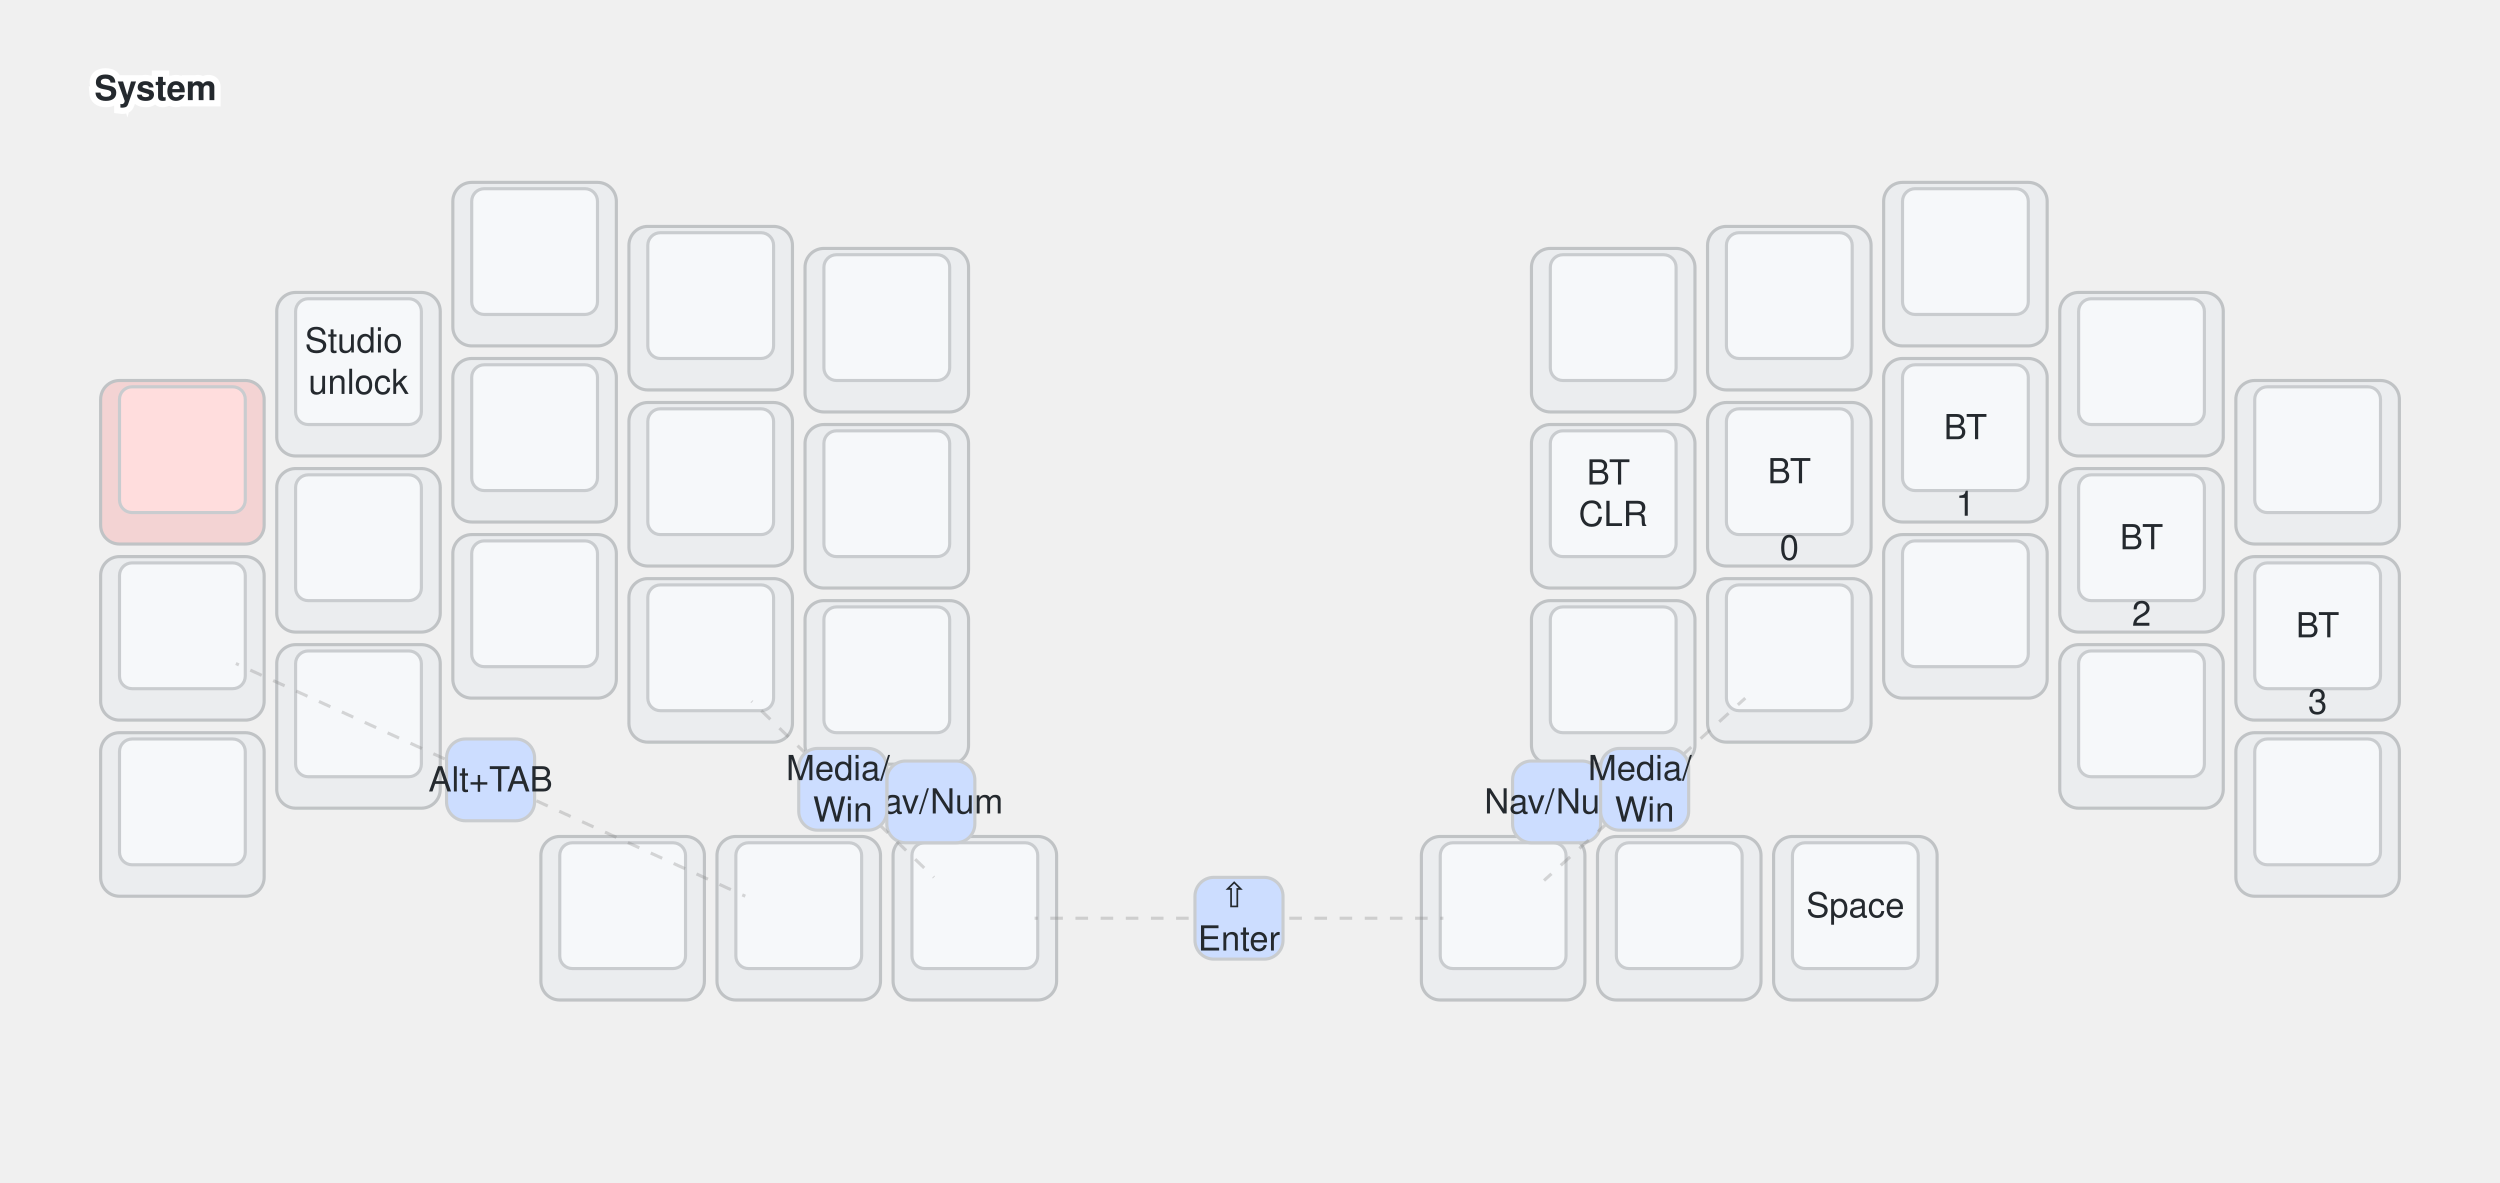
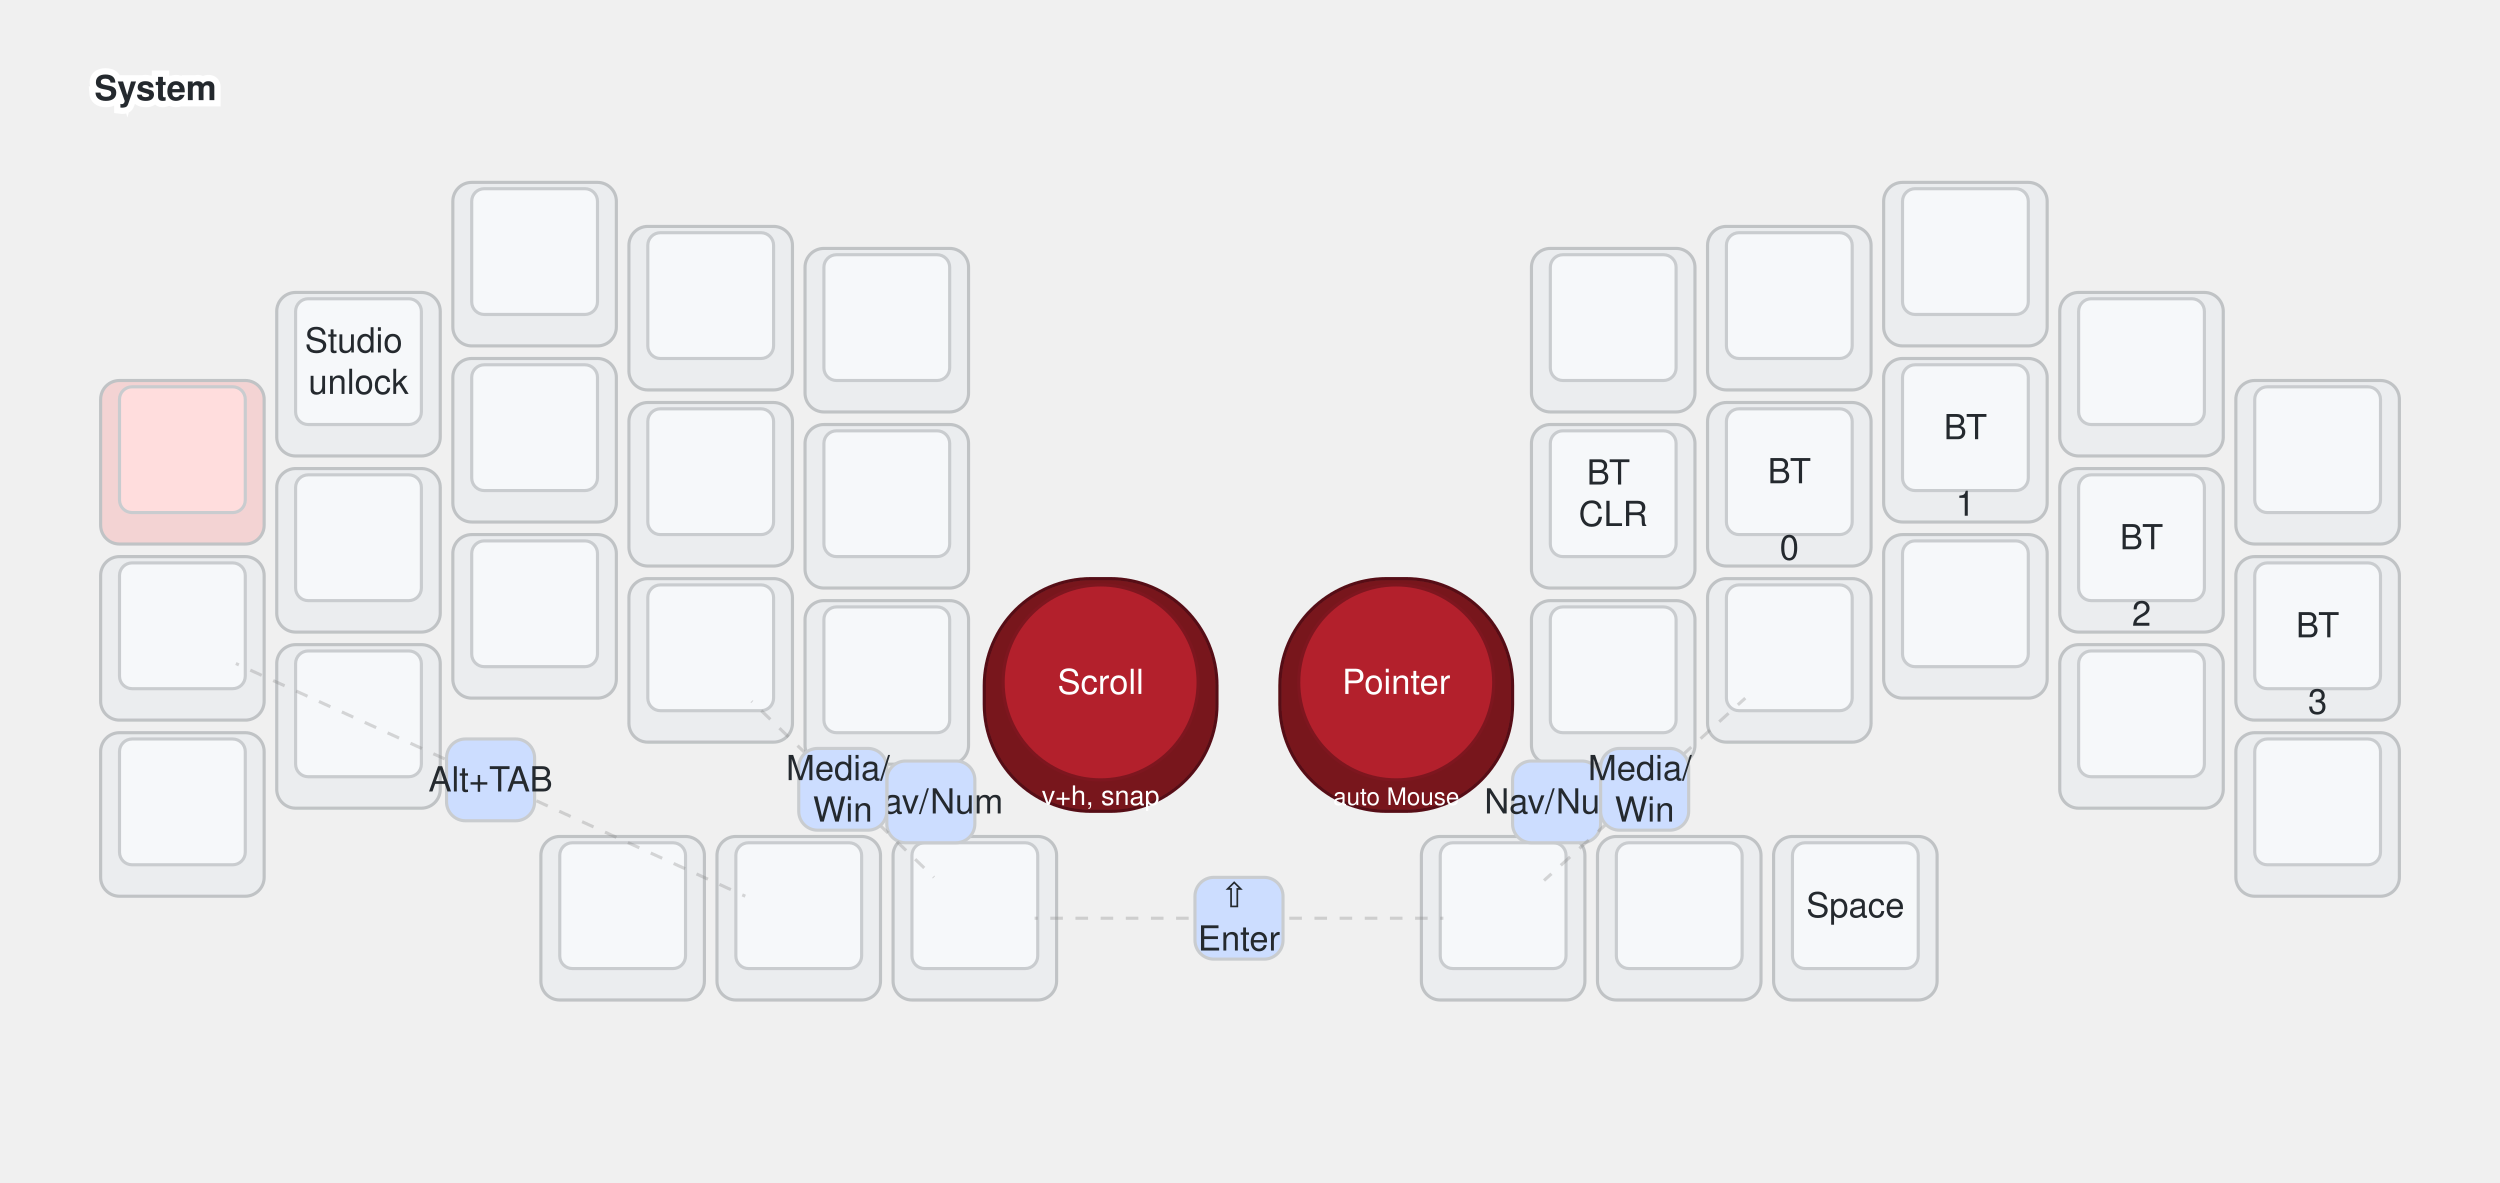
<svg xmlns="http://www.w3.org/2000/svg" width="1590" height="752" viewBox="0 0 795 376" class="keymap">
  <style>/* inherit to force styles through use tags */
svg path {
    fill: inherit;
}

/* font and background color specifications */
svg.keymap {
    font-family: SFMono-Regular,Consolas,Liberation Mono,Menlo,monospace;
    font-size: 14px;
    font-kerning: normal;
    text-rendering: optimizeLegibility;
    fill: #24292e;
}

/* default key styling */
rect.key {
    fill: #f6f8fa;
}

rect.key, rect.combo {
    stroke: #c9cccf;
    stroke-width: 1;
}

/* default key side styling, only used is draw_key_sides is set */
rect.side {
    filter: brightness(90%);
}

/* color accent for combo boxes */
rect.combo, rect.combo-separate {
    fill: #cdf;
}

/* color accent for held keys */
rect.held, rect.combo.held {
    fill: #fdd;
}

/* color accent for ghost (optional) keys */
rect.ghost, rect.combo.ghost {
    stroke-dasharray: 4, 4;
    stroke-width: 2;
}

text {
    text-anchor: middle;
    dominant-baseline: middle;
}

/* styling for layer labels */
text.label {
    font-weight: bold;
    text-anchor: start;
    stroke: white;
    stroke-width: 4;
    paint-order: stroke;
}

/* styling for optional footer */
text.footer {
    text-anchor: end;
    dominant-baseline: auto;
    stroke: white;
    stroke-width: 4;
    paint-order: stroke;
}

/* styling for combo tap, and key non-tap label text */
text.combo, text.hold, text.shifted, text.left, text.right, text.tl, text.tr, text.bl, text.br {
    font-size: 11px;
}

text.hold, text.bl, text.br {
    text-anchor: middle;
    dominant-baseline: auto;
}

text.shifted, text.tl, text.tr {
    text-anchor: middle;
    dominant-baseline: hanging;
}

text.left, text.tl, text.bl {
    text-anchor: start;
}

text.right, text.tr, text.br {
    text-anchor: end;
}

text.layer-activator {
    text-decoration: underline;
}

/* styling for hold/shifted label text in combo box */
text.combo.hold, text.combo.shifted, text.combo.left, text.combo.right {
    font-size: 8px;
}

/* lighter symbol for transparent keys */
text.trans {
    fill: #7b7e81;
}

/* styling for combo dendrons */
path.combo {
    stroke-width: 1;
    stroke: gray;
    fill: none;
}

/* Start Tabler Icons Cleanup */
/* cannot use height/width with glyphs */
.icon-tabler &gt; path {
    fill: inherit;
    stroke: inherit;
    stroke-width: 2;
}
/* hide tabler's default box */
.icon-tabler &gt; path[stroke="none"][fill="none"] {
    visibility: hidden;
}
/* End Tabler Icons Cleanup */

@media (prefers-color-scheme: dark) {
svg.keymap { fill: #d1d6db; }
rect.key { fill: #3f4750; }
rect.key, rect.combo { stroke: #60666c; }
rect.combo, rect.combo-separate { fill: #1f3d7a; }
rect.held, rect.combo.held { fill: #854747; }
text.label, text.footer { stroke: black; }
text.trans { fill: #7e8184; }
path.combo { stroke: #7f7f7f; }

}
svg.keymap {
  font-family: Helvetica Neue, Helvetica, Arial, sans-serif;
  font-size: 11px;
}
path.combo {
  stroke-dasharray: 4, 4;
  stroke-opacity: 0.3;
}
.trans.tap, .ghost.tap {
  opacity: 0.4;
}
+ rect.trackball {
+   rx: 34px;
+   ry: 34px;
+   fill: #b3202c;
+   stroke: #7e161f;
+ }
+ rect.trackball.side {
+   fill: #7e161f;
+   stroke: #5c1017;
+ }
+ text.trackball {
+   fill: #ffffff;
+ }
</style>
  <g transform="translate(30, 0)" class="layer-System">
    <text x="0" y="28" class="label" id="System">System</text>
    <g transform="translate(0, 56)">
      <g transform="translate(28, 91)" class="key held keypos-0">
        <rect rx="6" ry="6" x="-26" y="-26" width="52" height="52" class="key held side" />
        <rect rx="4" ry="4" x="-20" y="-24" width="40" height="40" class="key held" />
      </g>
      <g transform="translate(84, 63)" class="key keypos-1">
        <rect rx="6" ry="6" x="-26" y="-26" width="52" height="52" class="key side" />
        <rect rx="4" ry="4" x="-20" y="-24" width="40" height="40" class="key" />
        <text x="0" y="-4" class="key tap">
          <tspan x="0" dy="-0.6em">Studio</tspan>
          <tspan x="0" dy="1.2em">unlock</tspan>
        </text>
      </g>
      <g transform="translate(140, 28)" class="key keypos-2">
        <rect rx="6" ry="6" x="-26" y="-26" width="52" height="52" class="key side" />
        <rect rx="4" ry="4" x="-20" y="-24" width="40" height="40" class="key" />
      </g>
      <g transform="translate(196, 42)" class="key keypos-3">
        <rect rx="6" ry="6" x="-26" y="-26" width="52" height="52" class="key side" />
        <rect rx="4" ry="4" x="-20" y="-24" width="40" height="40" class="key" />
      </g>
      <g transform="translate(252, 49)" class="key keypos-4">
        <rect rx="6" ry="6" x="-26" y="-26" width="52" height="52" class="key side" />
        <rect rx="4" ry="4" x="-20" y="-24" width="40" height="40" class="key" />
      </g>
      <g transform="translate(483, 49)" class="key keypos-5">
        <rect rx="6" ry="6" x="-26" y="-26" width="52" height="52" class="key side" />
        <rect rx="4" ry="4" x="-20" y="-24" width="40" height="40" class="key" />
      </g>
      <g transform="translate(539, 42)" class="key keypos-6">
        <rect rx="6" ry="6" x="-26" y="-26" width="52" height="52" class="key side" />
        <rect rx="4" ry="4" x="-20" y="-24" width="40" height="40" class="key" />
      </g>
      <g transform="translate(595, 28)" class="key keypos-7">
        <rect rx="6" ry="6" x="-26" y="-26" width="52" height="52" class="key side" />
        <rect rx="4" ry="4" x="-20" y="-24" width="40" height="40" class="key" />
      </g>
      <g transform="translate(651, 63)" class="key keypos-8">
        <rect rx="6" ry="6" x="-26" y="-26" width="52" height="52" class="key side" />
        <rect rx="4" ry="4" x="-20" y="-24" width="40" height="40" class="key" />
      </g>
      <g transform="translate(707, 91)" class="key keypos-9">
        <rect rx="6" ry="6" x="-26" y="-26" width="52" height="52" class="key side" />
        <rect rx="4" ry="4" x="-20" y="-24" width="40" height="40" class="key" />
      </g>
      <g transform="translate(28, 147)" class="key keypos-10">
        <rect rx="6" ry="6" x="-26" y="-26" width="52" height="52" class="key side" />
        <rect rx="4" ry="4" x="-20" y="-24" width="40" height="40" class="key" />
      </g>
      <g transform="translate(84, 119)" class="key keypos-11">
        <rect rx="6" ry="6" x="-26" y="-26" width="52" height="52" class="key side" />
        <rect rx="4" ry="4" x="-20" y="-24" width="40" height="40" class="key" />
      </g>
      <g transform="translate(140, 84)" class="key keypos-12">
        <rect rx="6" ry="6" x="-26" y="-26" width="52" height="52" class="key side" />
        <rect rx="4" ry="4" x="-20" y="-24" width="40" height="40" class="key" />
      </g>
      <g transform="translate(196, 98)" class="key keypos-13">
        <rect rx="6" ry="6" x="-26" y="-26" width="52" height="52" class="key side" />
        <rect rx="4" ry="4" x="-20" y="-24" width="40" height="40" class="key" />
      </g>
      <g transform="translate(252, 105)" class="key keypos-14">
        <rect rx="6" ry="6" x="-26" y="-26" width="52" height="52" class="key side" />
        <rect rx="4" ry="4" x="-20" y="-24" width="40" height="40" class="key" />
      </g>
      <g transform="translate(483, 105)" class="key keypos-15">
        <rect rx="6" ry="6" x="-26" y="-26" width="52" height="52" class="key side" />
        <rect rx="4" ry="4" x="-20" y="-24" width="40" height="40" class="key" />
        <text x="0" y="-4" class="key tap">
          <tspan x="0" dy="-0.6em">BT</tspan>
          <tspan x="0" dy="1.2em">CLR</tspan>
        </text>
      </g>
      <g transform="translate(539, 98)" class="key keypos-16">
        <rect rx="6" ry="6" x="-26" y="-26" width="52" height="52" class="key side" />
        <rect rx="4" ry="4" x="-20" y="-24" width="40" height="40" class="key" />
        <text x="0" y="-4" class="key tap">BT</text>
        <text x="0" y="24" class="key hold">0</text>
      </g>
      <g transform="translate(595, 84)" class="key keypos-17">
        <rect rx="6" ry="6" x="-26" y="-26" width="52" height="52" class="key side" />
        <rect rx="4" ry="4" x="-20" y="-24" width="40" height="40" class="key" />
        <text x="0" y="-4" class="key tap">BT</text>
        <text x="0" y="24" class="key hold">1</text>
      </g>
      <g transform="translate(651, 119)" class="key keypos-18">
        <rect rx="6" ry="6" x="-26" y="-26" width="52" height="52" class="key side" />
        <rect rx="4" ry="4" x="-20" y="-24" width="40" height="40" class="key" />
        <text x="0" y="-4" class="key tap">BT</text>
        <text x="0" y="24" class="key hold">2</text>
      </g>
      <g transform="translate(707, 147)" class="key keypos-19">
        <rect rx="6" ry="6" x="-26" y="-26" width="52" height="52" class="key side" />
        <rect rx="4" ry="4" x="-20" y="-24" width="40" height="40" class="key" />
        <text x="0" y="-4" class="key tap">BT</text>
        <text x="0" y="24" class="key hold">3</text>
      </g>
      <g transform="translate(28, 203)" class="key keypos-20">
        <rect rx="6" ry="6" x="-26" y="-26" width="52" height="52" class="key side" />
        <rect rx="4" ry="4" x="-20" y="-24" width="40" height="40" class="key" />
      </g>
      <g transform="translate(84, 175)" class="key keypos-21">
        <rect rx="6" ry="6" x="-26" y="-26" width="52" height="52" class="key side" />
        <rect rx="4" ry="4" x="-20" y="-24" width="40" height="40" class="key" />
      </g>
      <g transform="translate(140, 140)" class="key keypos-22">
        <rect rx="6" ry="6" x="-26" y="-26" width="52" height="52" class="key side" />
        <rect rx="4" ry="4" x="-20" y="-24" width="40" height="40" class="key" />
      </g>
      <g transform="translate(196, 154)" class="key keypos-23">
        <rect rx="6" ry="6" x="-26" y="-26" width="52" height="52" class="key side" />
        <rect rx="4" ry="4" x="-20" y="-24" width="40" height="40" class="key" />
      </g>
      <g transform="translate(252, 161)" class="key keypos-24">
        <rect rx="6" ry="6" x="-26" y="-26" width="52" height="52" class="key side" />
        <rect rx="4" ry="4" x="-20" y="-24" width="40" height="40" class="key" />
      </g>
      <g transform="translate(483, 161)" class="key keypos-25">
        <rect rx="6" ry="6" x="-26" y="-26" width="52" height="52" class="key side" />
        <rect rx="4" ry="4" x="-20" y="-24" width="40" height="40" class="key" />
      </g>
      <g transform="translate(539, 154)" class="key keypos-26">
        <rect rx="6" ry="6" x="-26" y="-26" width="52" height="52" class="key side" />
        <rect rx="4" ry="4" x="-20" y="-24" width="40" height="40" class="key" />
      </g>
      <g transform="translate(595, 140)" class="key keypos-27">
        <rect rx="6" ry="6" x="-26" y="-26" width="52" height="52" class="key side" />
        <rect rx="4" ry="4" x="-20" y="-24" width="40" height="40" class="key" />
      </g>
      <g transform="translate(651, 175)" class="key keypos-28">
        <rect rx="6" ry="6" x="-26" y="-26" width="52" height="52" class="key side" />
        <rect rx="4" ry="4" x="-20" y="-24" width="40" height="40" class="key" />
      </g>
      <g transform="translate(707, 203)" class="key keypos-29">
        <rect rx="6" ry="6" x="-26" y="-26" width="52" height="52" class="key side" />
        <rect rx="4" ry="4" x="-20" y="-24" width="40" height="40" class="key" />
      </g>
      <g transform="translate(168, 236)" class="key keypos-30">
        <rect rx="6" ry="6" x="-26" y="-26" width="52" height="52" class="key side" />
        <rect rx="4" ry="4" x="-20" y="-24" width="40" height="40" class="key" />
      </g>
      <g transform="translate(224, 236)" class="key keypos-31">
        <rect rx="6" ry="6" x="-26" y="-26" width="52" height="52" class="key side" />
        <rect rx="4" ry="4" x="-20" y="-24" width="40" height="40" class="key" />
      </g>
      <g transform="translate(280, 236)" class="key keypos-32">
        <rect rx="6" ry="6" x="-26" y="-26" width="52" height="52" class="key side" />
        <rect rx="4" ry="4" x="-20" y="-24" width="40" height="40" class="key" />
      </g>
      <g transform="translate(448, 236)" class="key keypos-33">
        <rect rx="6" ry="6" x="-26" y="-26" width="52" height="52" class="key side" />
        <rect rx="4" ry="4" x="-20" y="-24" width="40" height="40" class="key" />
      </g>
      <g transform="translate(504, 236)" class="key keypos-34">
        <rect rx="6" ry="6" x="-26" y="-26" width="52" height="52" class="key side" />
        <rect rx="4" ry="4" x="-20" y="-24" width="40" height="40" class="key" />
      </g>
      <g transform="translate(560, 236)" class="key keypos-35">
        <rect rx="6" ry="6" x="-26" y="-26" width="52" height="52" class="key side" />
        <rect rx="4" ry="4" x="-20" y="-24" width="40" height="40" class="key" />
        <text x="0" y="-4" class="key tap">Space</text>
      </g>
+       <g transform="translate(320, 165)" class="key trackball keypos-36">
+         <rect rx="6" ry="6" x="-37" y="-37" width="74" height="74" class="key trackball side" />
+         <rect rx="4" ry="4" x="-31" y="-35" width="62" height="62" class="key trackball" />
+         <text x="0" y="-4" class="key trackball tap">Scroll</text>
+         <text x="0" y="35" class="key trackball hold">
+           <tspan style="font-size: 78%">v+h, snap</tspan>
+         </text>
+       </g>
+       <g transform="translate(414, 165)" class="key trackball keypos-37">
+         <rect rx="6" ry="6" x="-37" y="-37" width="74" height="74" class="key trackball side" />
+         <rect rx="4" ry="4" x="-31" y="-35" width="62" height="62" class="key trackball" />
+         <text x="0" y="-4" class="key trackball tap">Pointer</text>
+         <text x="0" y="35" class="key trackball hold">
+           <tspan style="font-size: 70%">auto Mouse</tspan>
+         </text>
+       </g>
      <g class="combo combopos-0">
        <rect rx="6" ry="6" x="252" y="186" width="28" height="26" class="combo" />
        <text x="266" y="199" class="combo tap">Nav/Num</text>
      </g>
      <g class="combo combopos-1">
        <path d="M238,195 l-29,-28" class="combo" />
        <path d="M238,195 l29,28" class="combo" />
        <rect rx="6" ry="6" x="224" y="182" width="28" height="26" class="combo" />
        <text x="238" y="195" class="combo tap">
          <tspan x="238" dy="-0.6em">Media/</tspan>
          <tspan x="238" dy="1.2em">Win</tspan>
        </text>
      </g>
      <g class="combo combopos-2">
        <rect rx="6" ry="6" x="451" y="186" width="28" height="26" class="combo" />
        <text x="465" y="199" class="combo tap">Nav/Num</text>
      </g>
      <g class="combo combopos-3">
        <path d="M493,195 l32,-29" class="combo" />
        <path d="M493,195 l-32,29" class="combo" />
        <rect rx="6" ry="6" x="479" y="182" width="28" height="26" class="combo" />
        <text x="493" y="195" class="combo tap">
          <tspan x="493" dy="-0.6em">Media/</tspan>
          <tspan x="493" dy="1.2em">Win</tspan>
        </text>
      </g>
      <g class="combo combopos-4">
        <path d="M364,236 l-65,0" class="combo" />
        <path d="M364,236 l65,0" class="combo" />
        <rect rx="6" ry="6" x="350" y="223" width="28" height="26" class="combo" />
        <text x="364" y="236" class="combo tap">
          <tspan x="364" dy="-0.6em">⇧</tspan>
          <tspan x="364" dy="1.2em">Enter</tspan>
        </text>
      </g>
      <g class="combo combopos-5">
        <path d="M126,192 l81,37" class="combo" />
        <path d="M126,192 l-81,-37" class="combo" />
        <rect rx="6" ry="6" x="112" y="179" width="28" height="26" class="combo" />
        <text x="126" y="192" class="combo tap">Alt+TAB</text>
      </g>
    </g>
  </g>
</svg>
